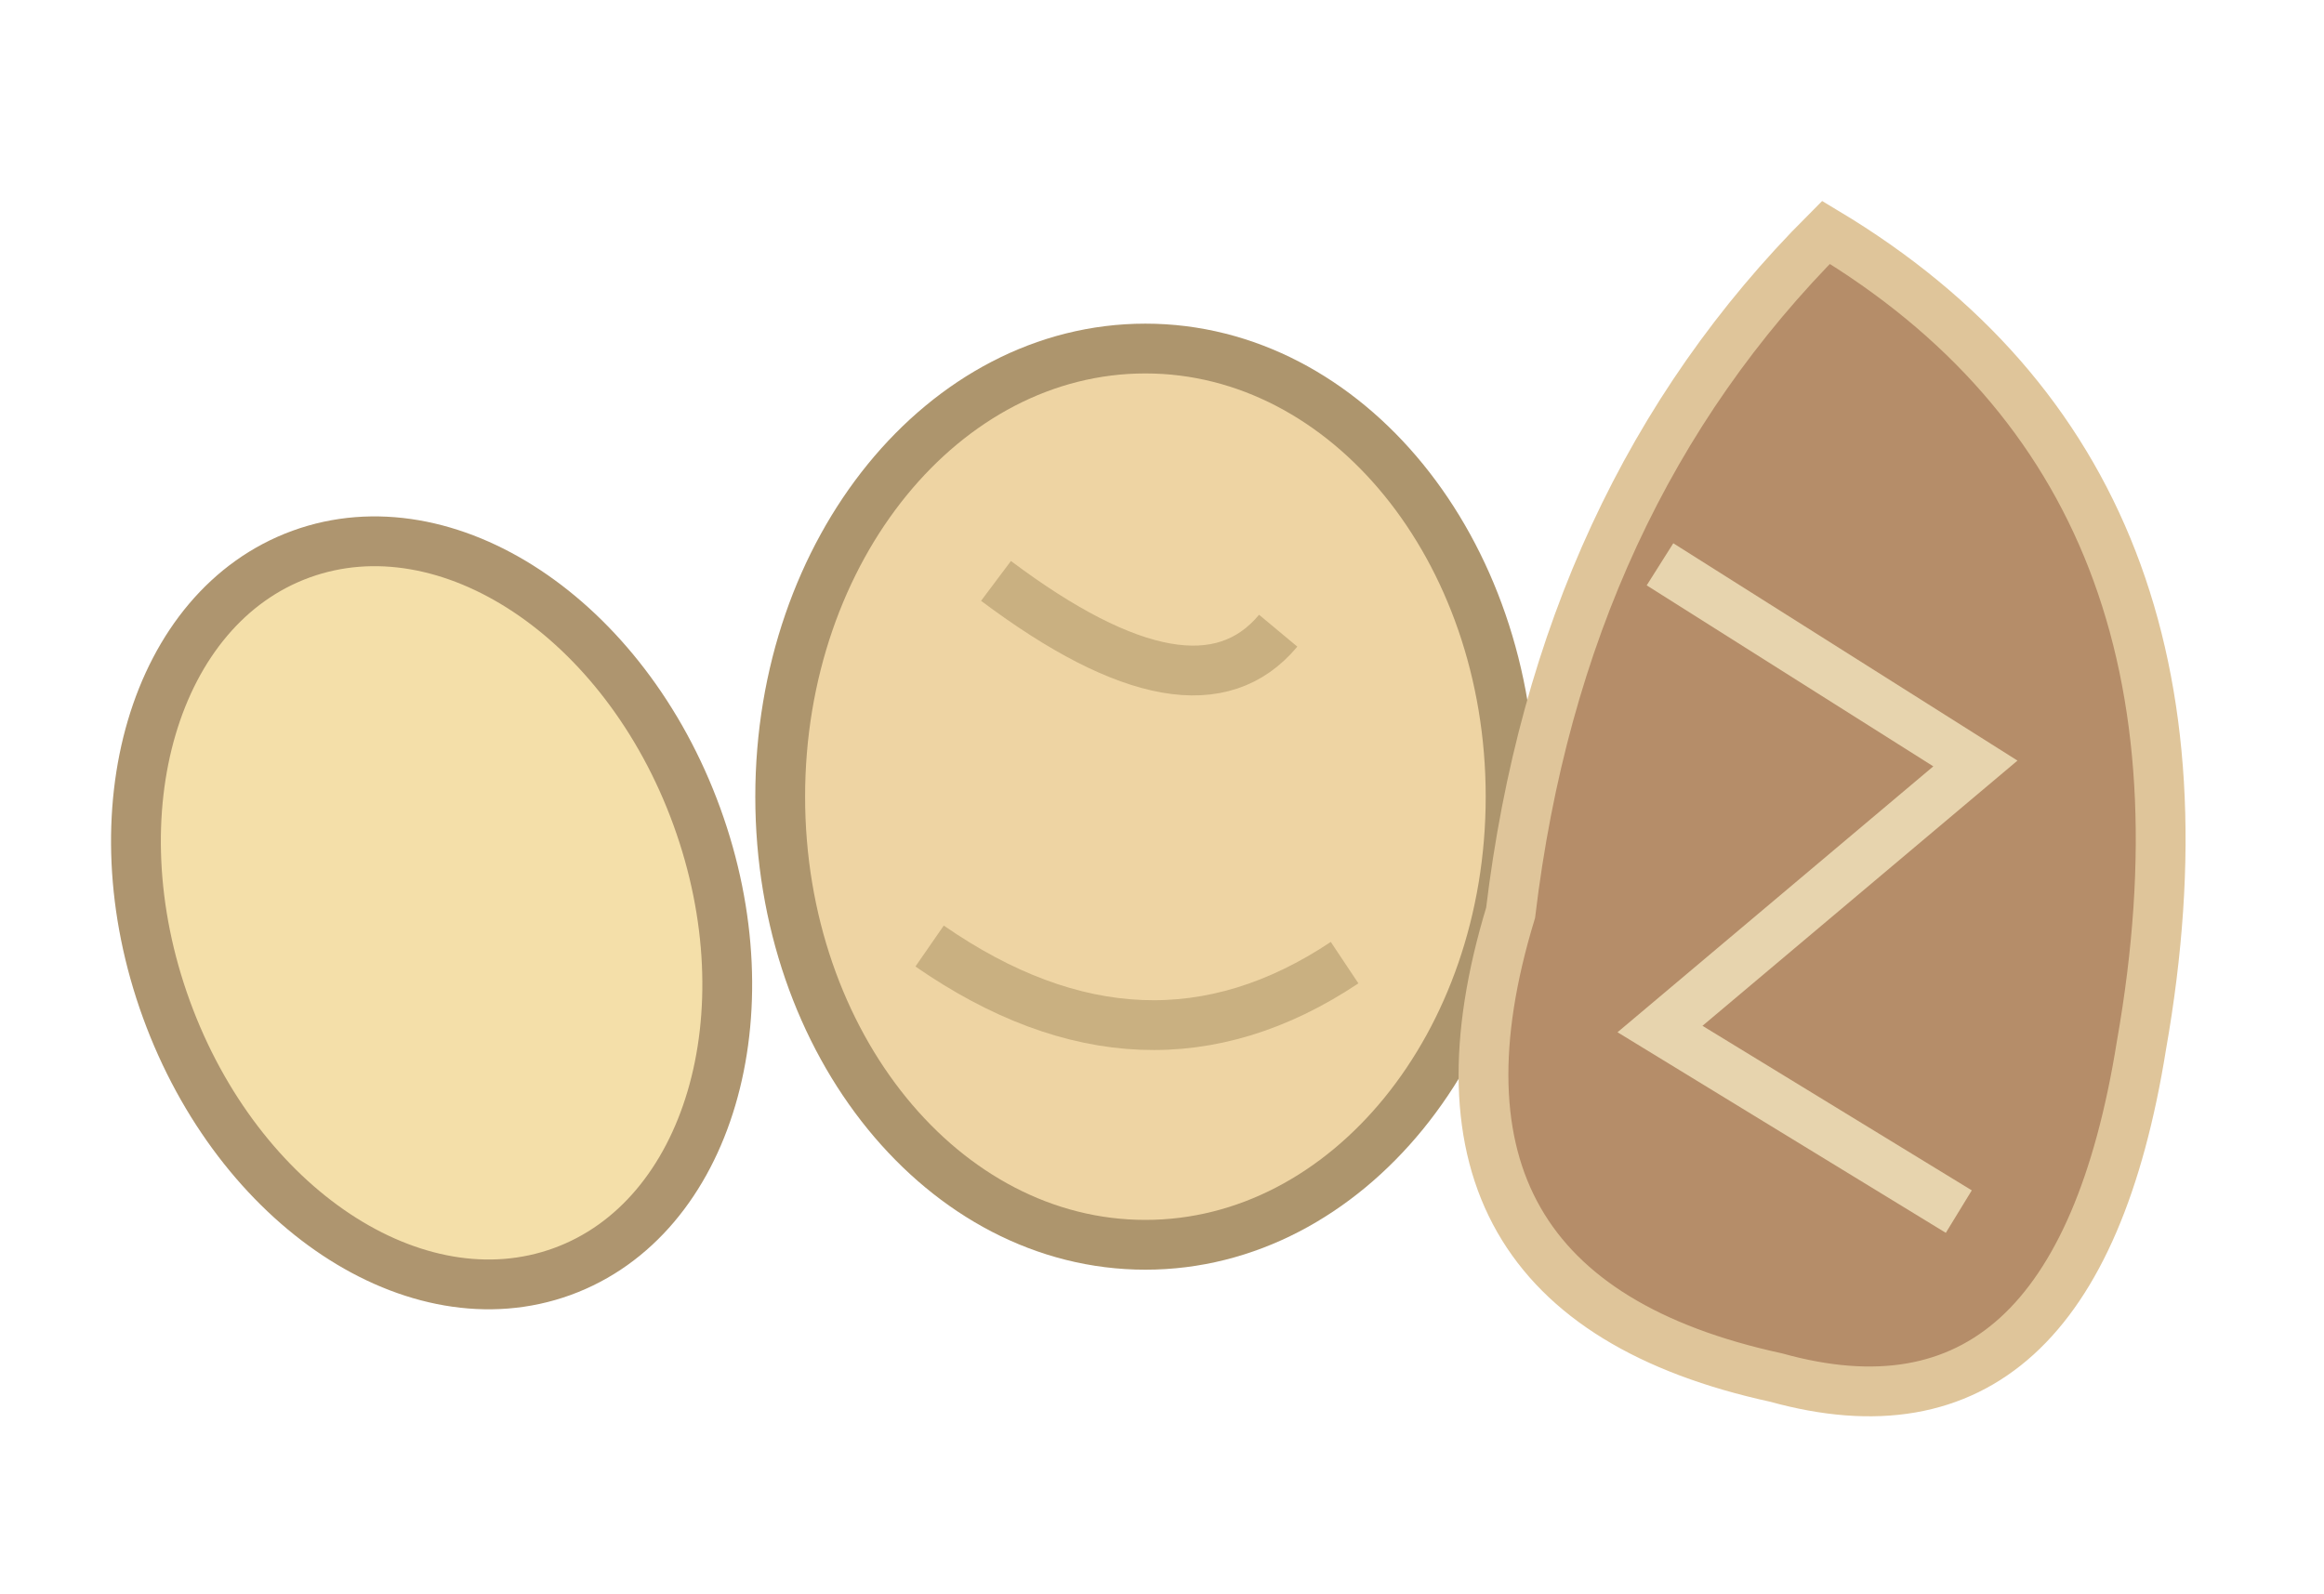
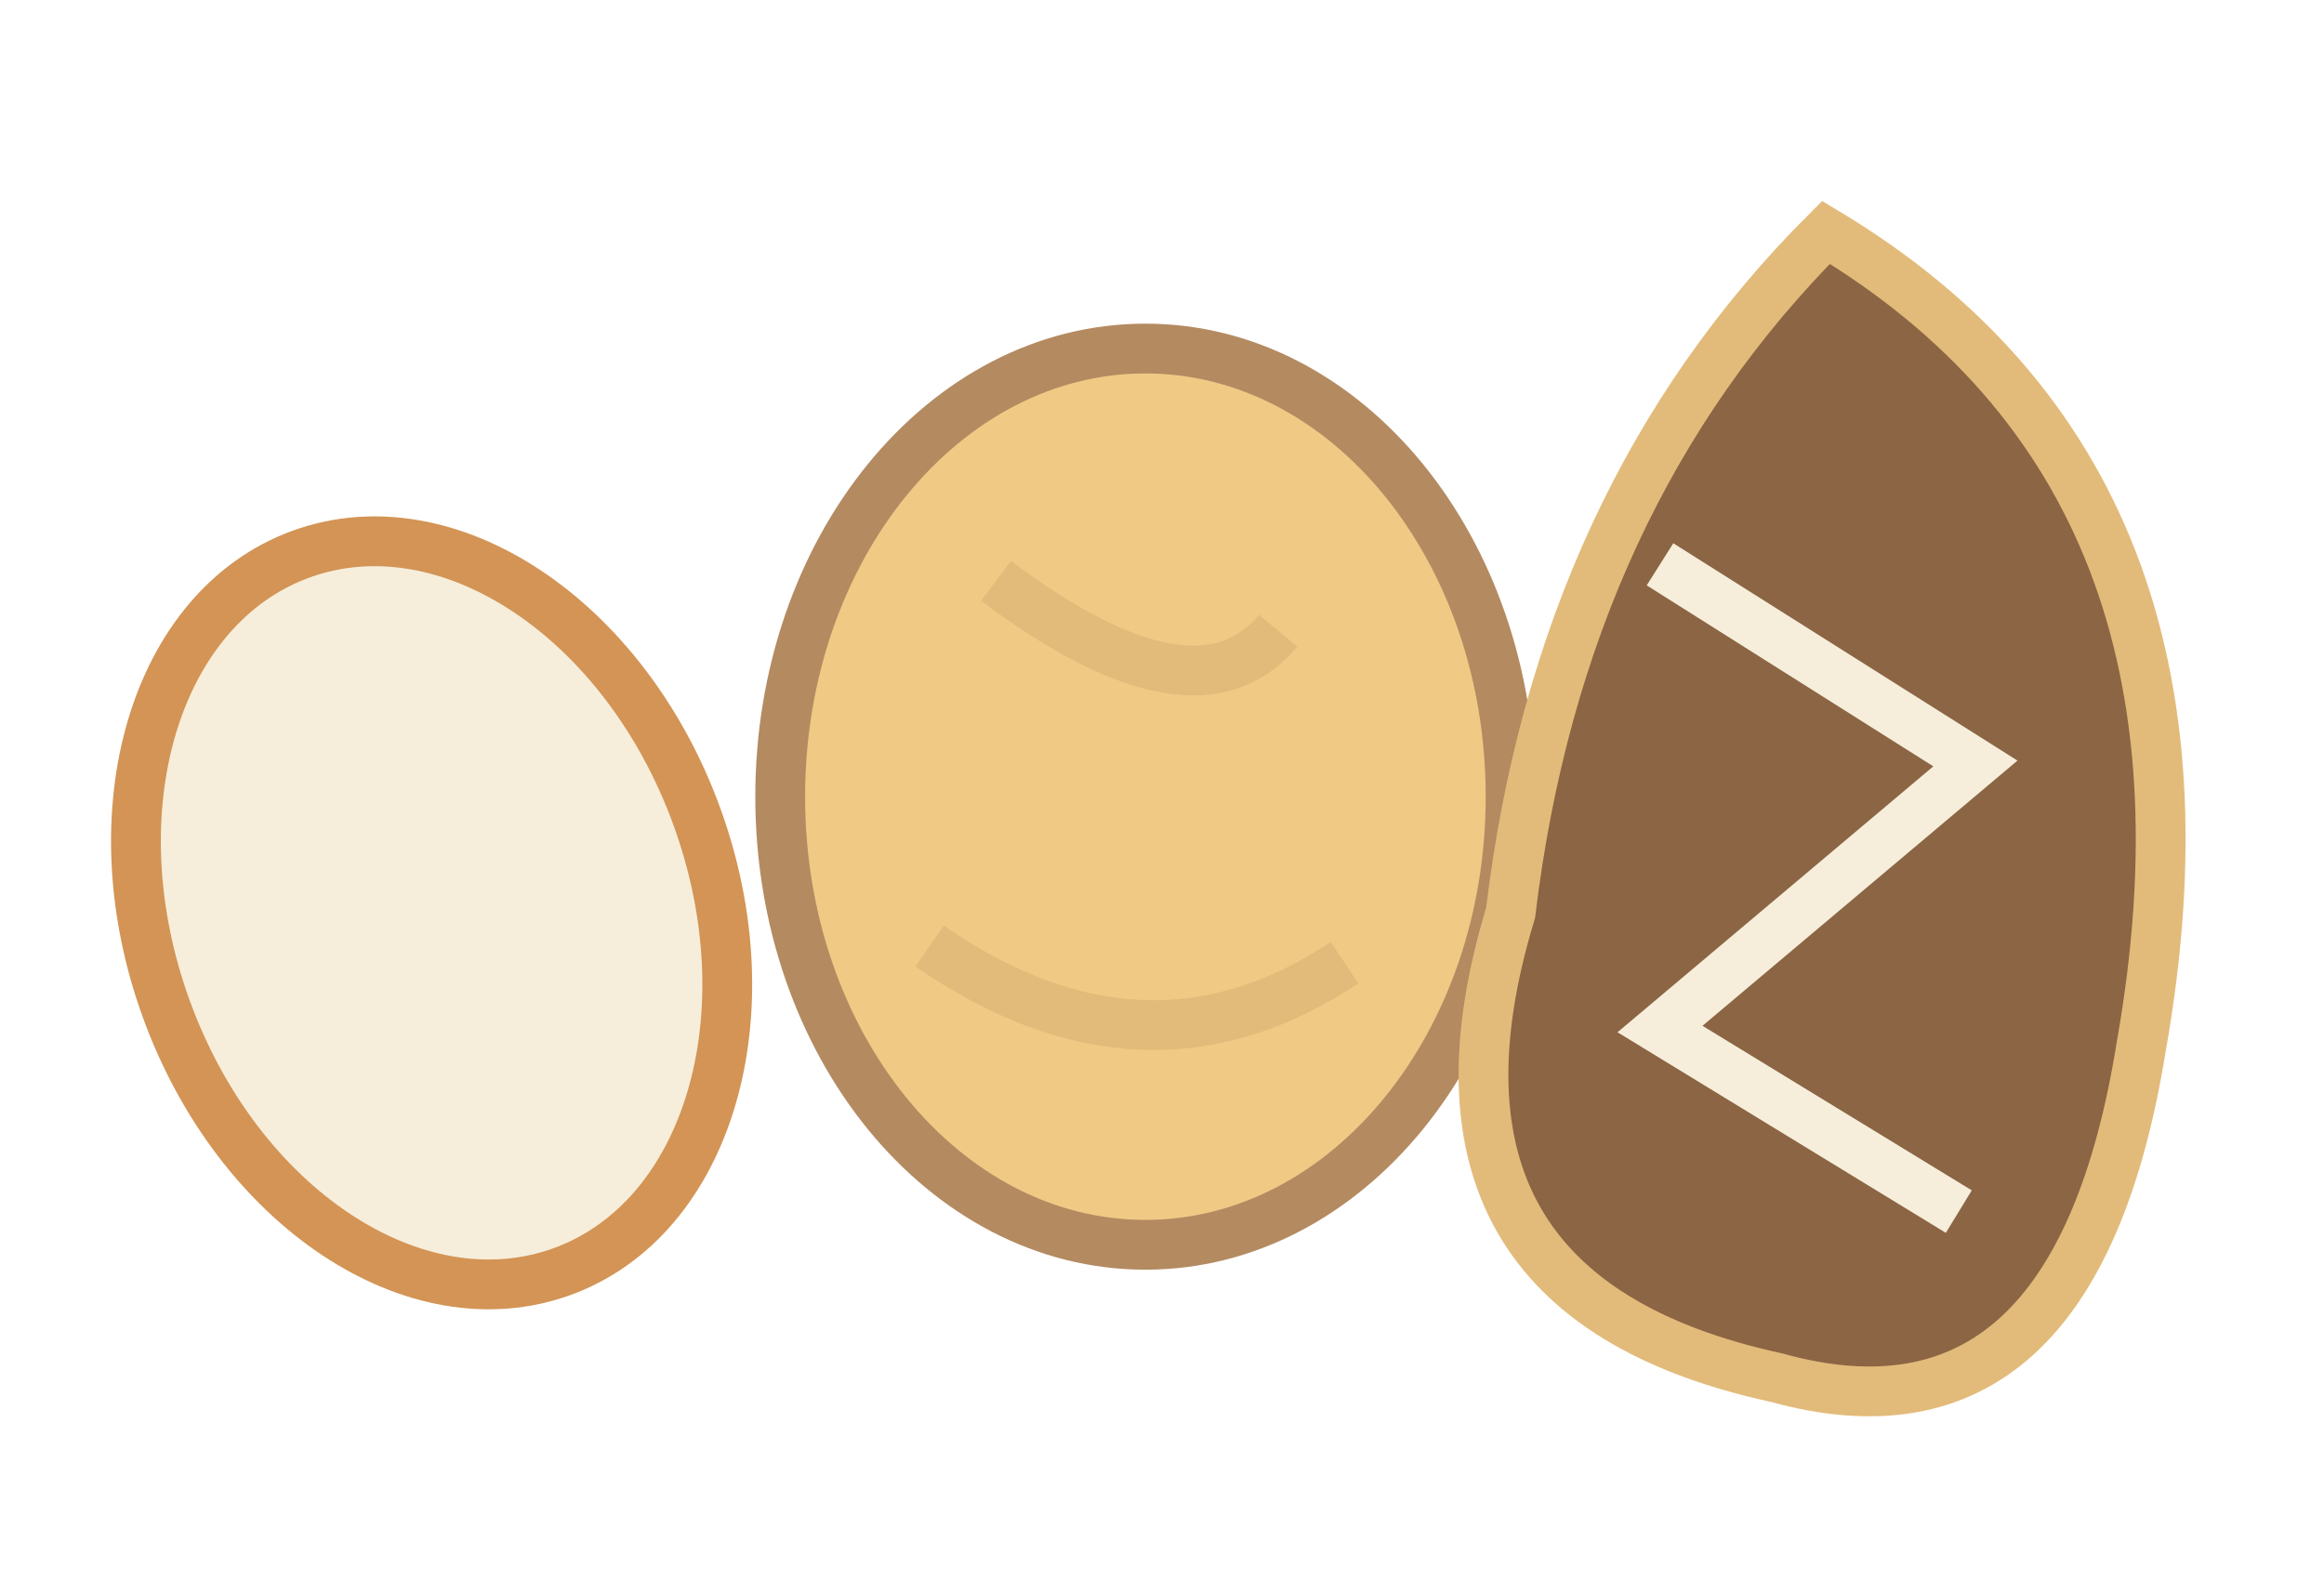
<svg xmlns="http://www.w3.org/2000/svg" width="140" height="96" viewBox="0 0 140 96">
-   <ellipse cx="26" cy="55" rx="17" ry="23" transform="rotate(-20 26 55)" fill="#f4dfa9" stroke="#ae956f" stroke-width="3" />
-   <ellipse cx="69" cy="48" rx="22" ry="27" fill="#eed4a3" stroke="#ad956d" stroke-width="3" />
-   <path d="M60 35q12 9 17 3m-21 19q13 9 25 1" fill="none" stroke="#c9b081" stroke-width="3" />
-   <path d="M110 14q25 15 19 49-4 25-22 20-23-5-16-28 3-25 19-41Z" fill="#b58d69" stroke="#dfc59a" stroke-width="3" />
-   <path d="m100 34 19 12-19 16 18 11" fill="none" stroke="#e7d4ae" stroke-width="3" />
+   <ellipse cx="26" cy="55" rx="17" ry="23" transform="rotate(-20 26 55)" fill="#f6eedb" stroke="#d39455" stroke-width="3" />
+   <ellipse cx="69" cy="48" rx="22" ry="27" fill="#f0c985" stroke="#b48a61" stroke-width="3" />
+   <path d="M60 35q12 9 17 3m-21 19q13 9 25 1" fill="none" stroke="#e2bb7a" stroke-width="3" />
+   <path d="M110 14q25 15 19 49-4 25-22 20-23-5-16-28 3-25 19-41Z" fill="#8b6544" stroke="#e2bb7a" stroke-width="3" />
+   <path d="m100 34 19 12-19 16 18 11" fill="none" stroke="#f6eedb" stroke-width="3" />
</svg>
